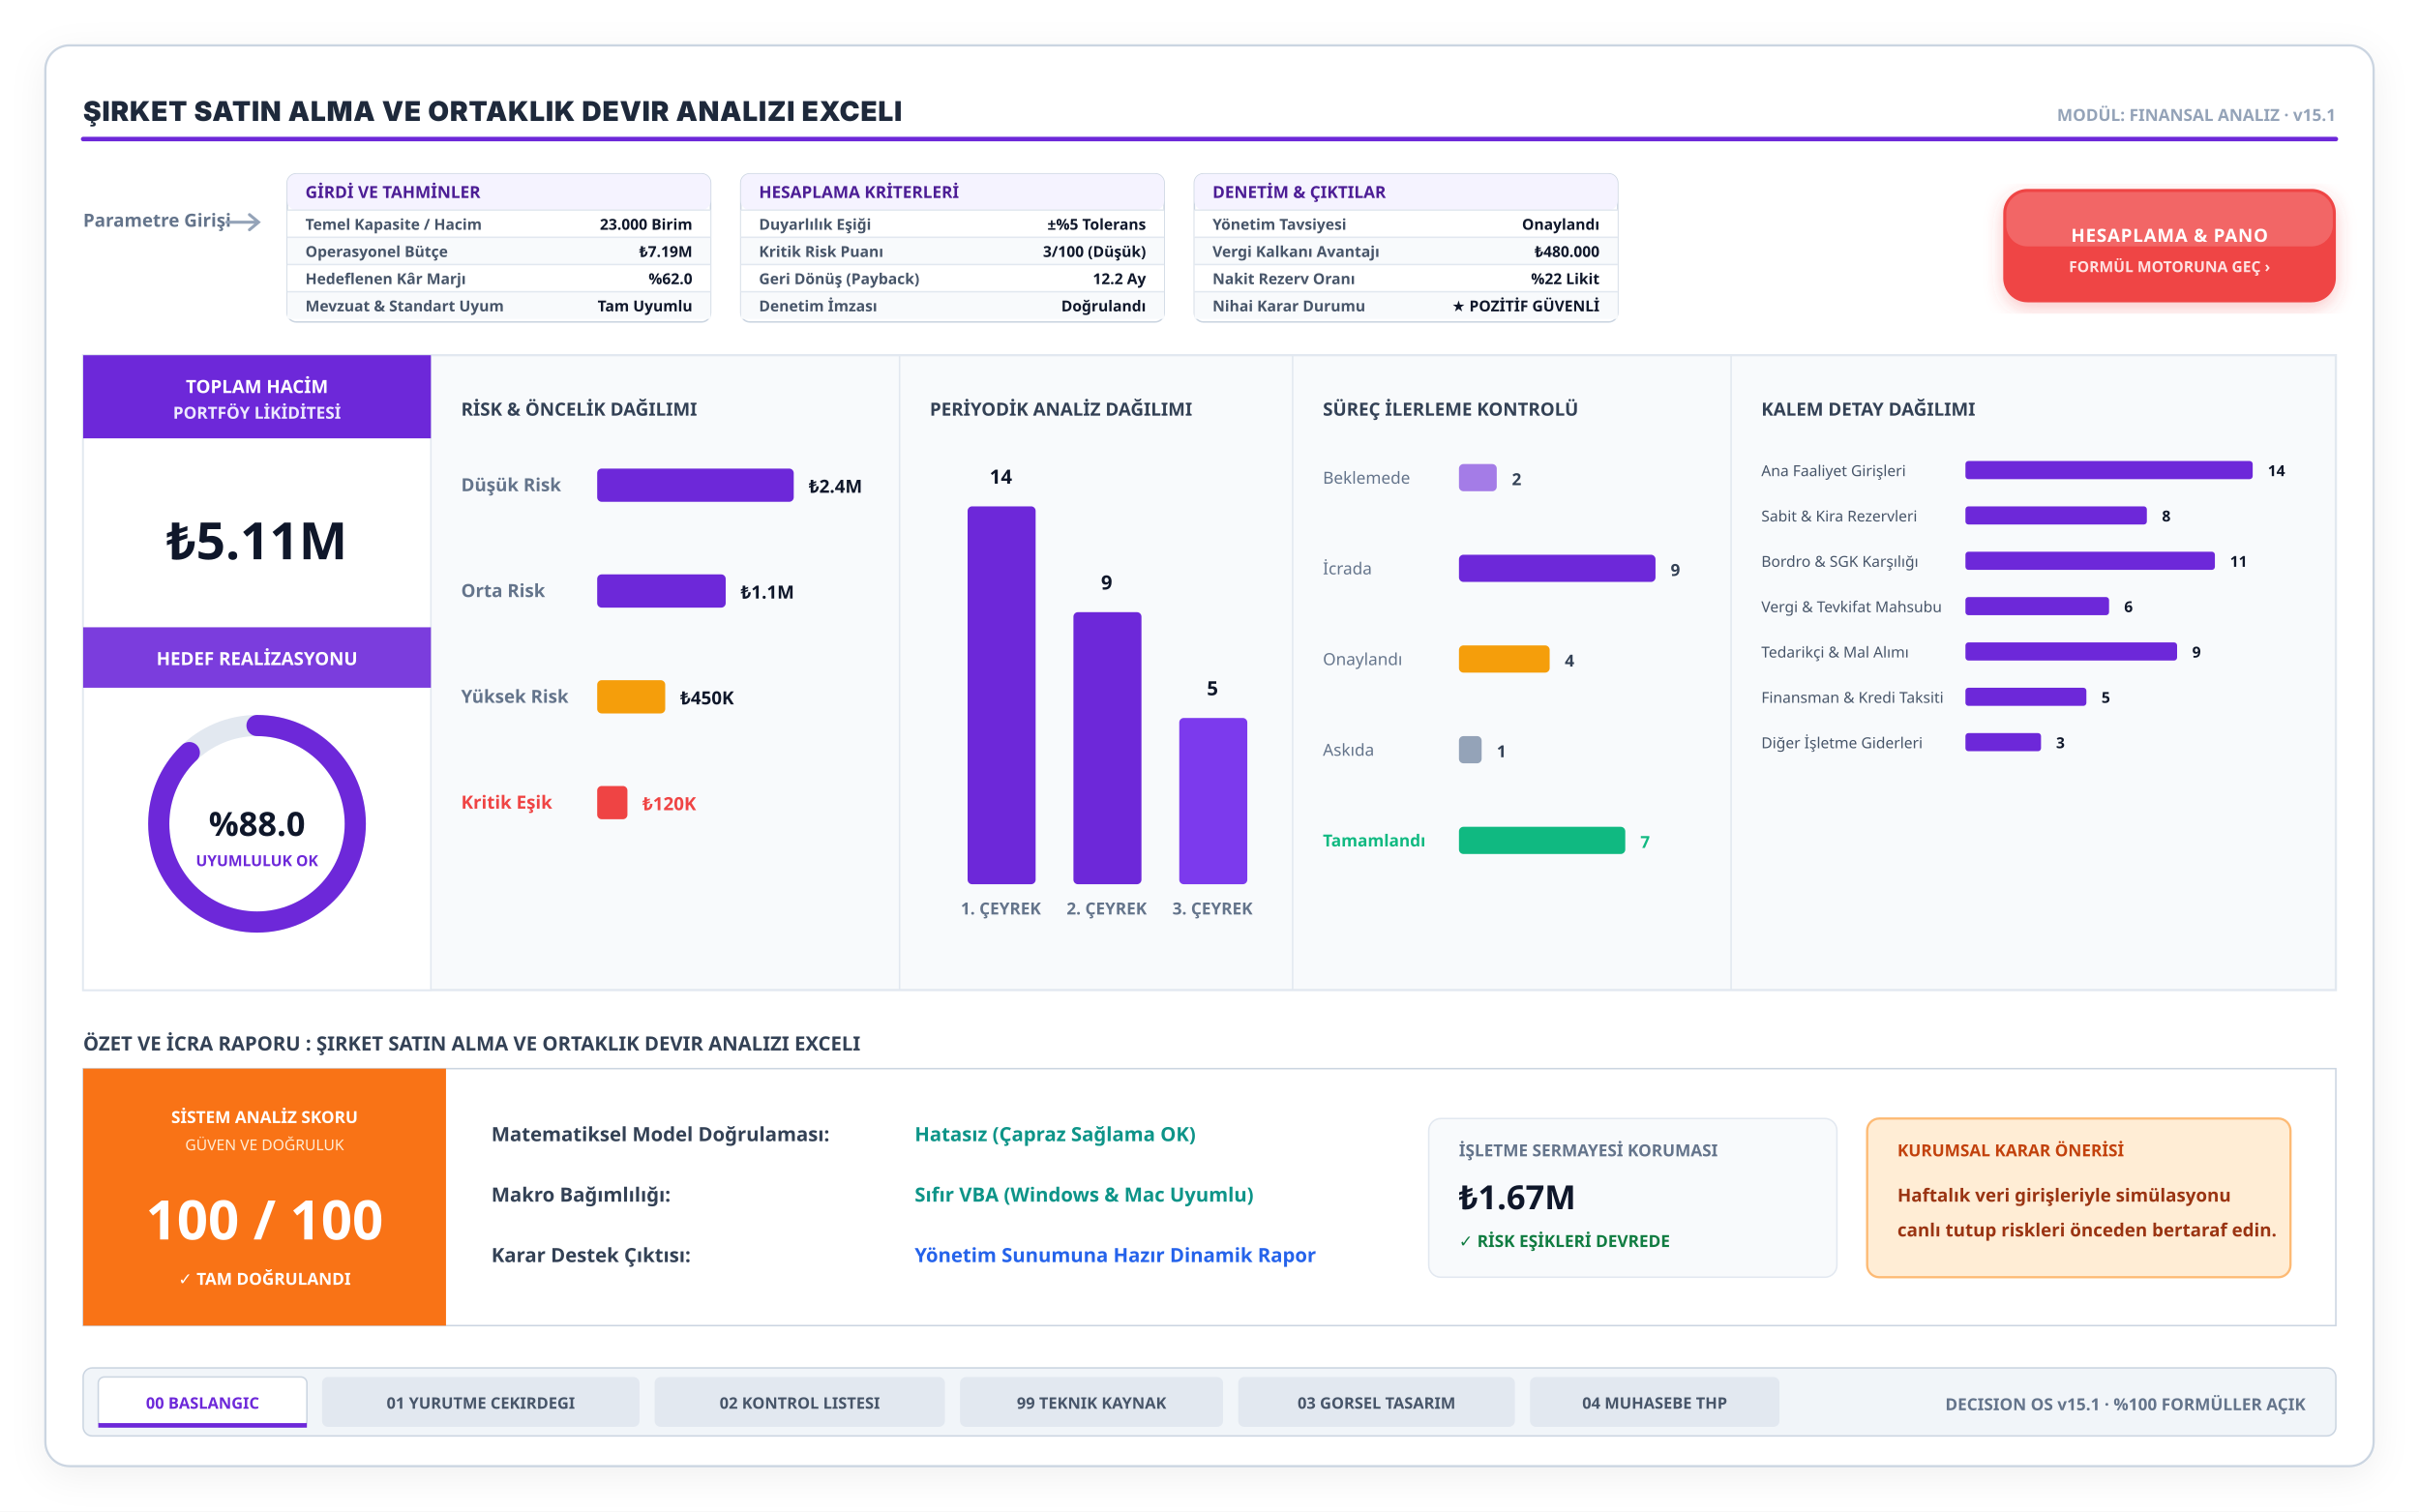
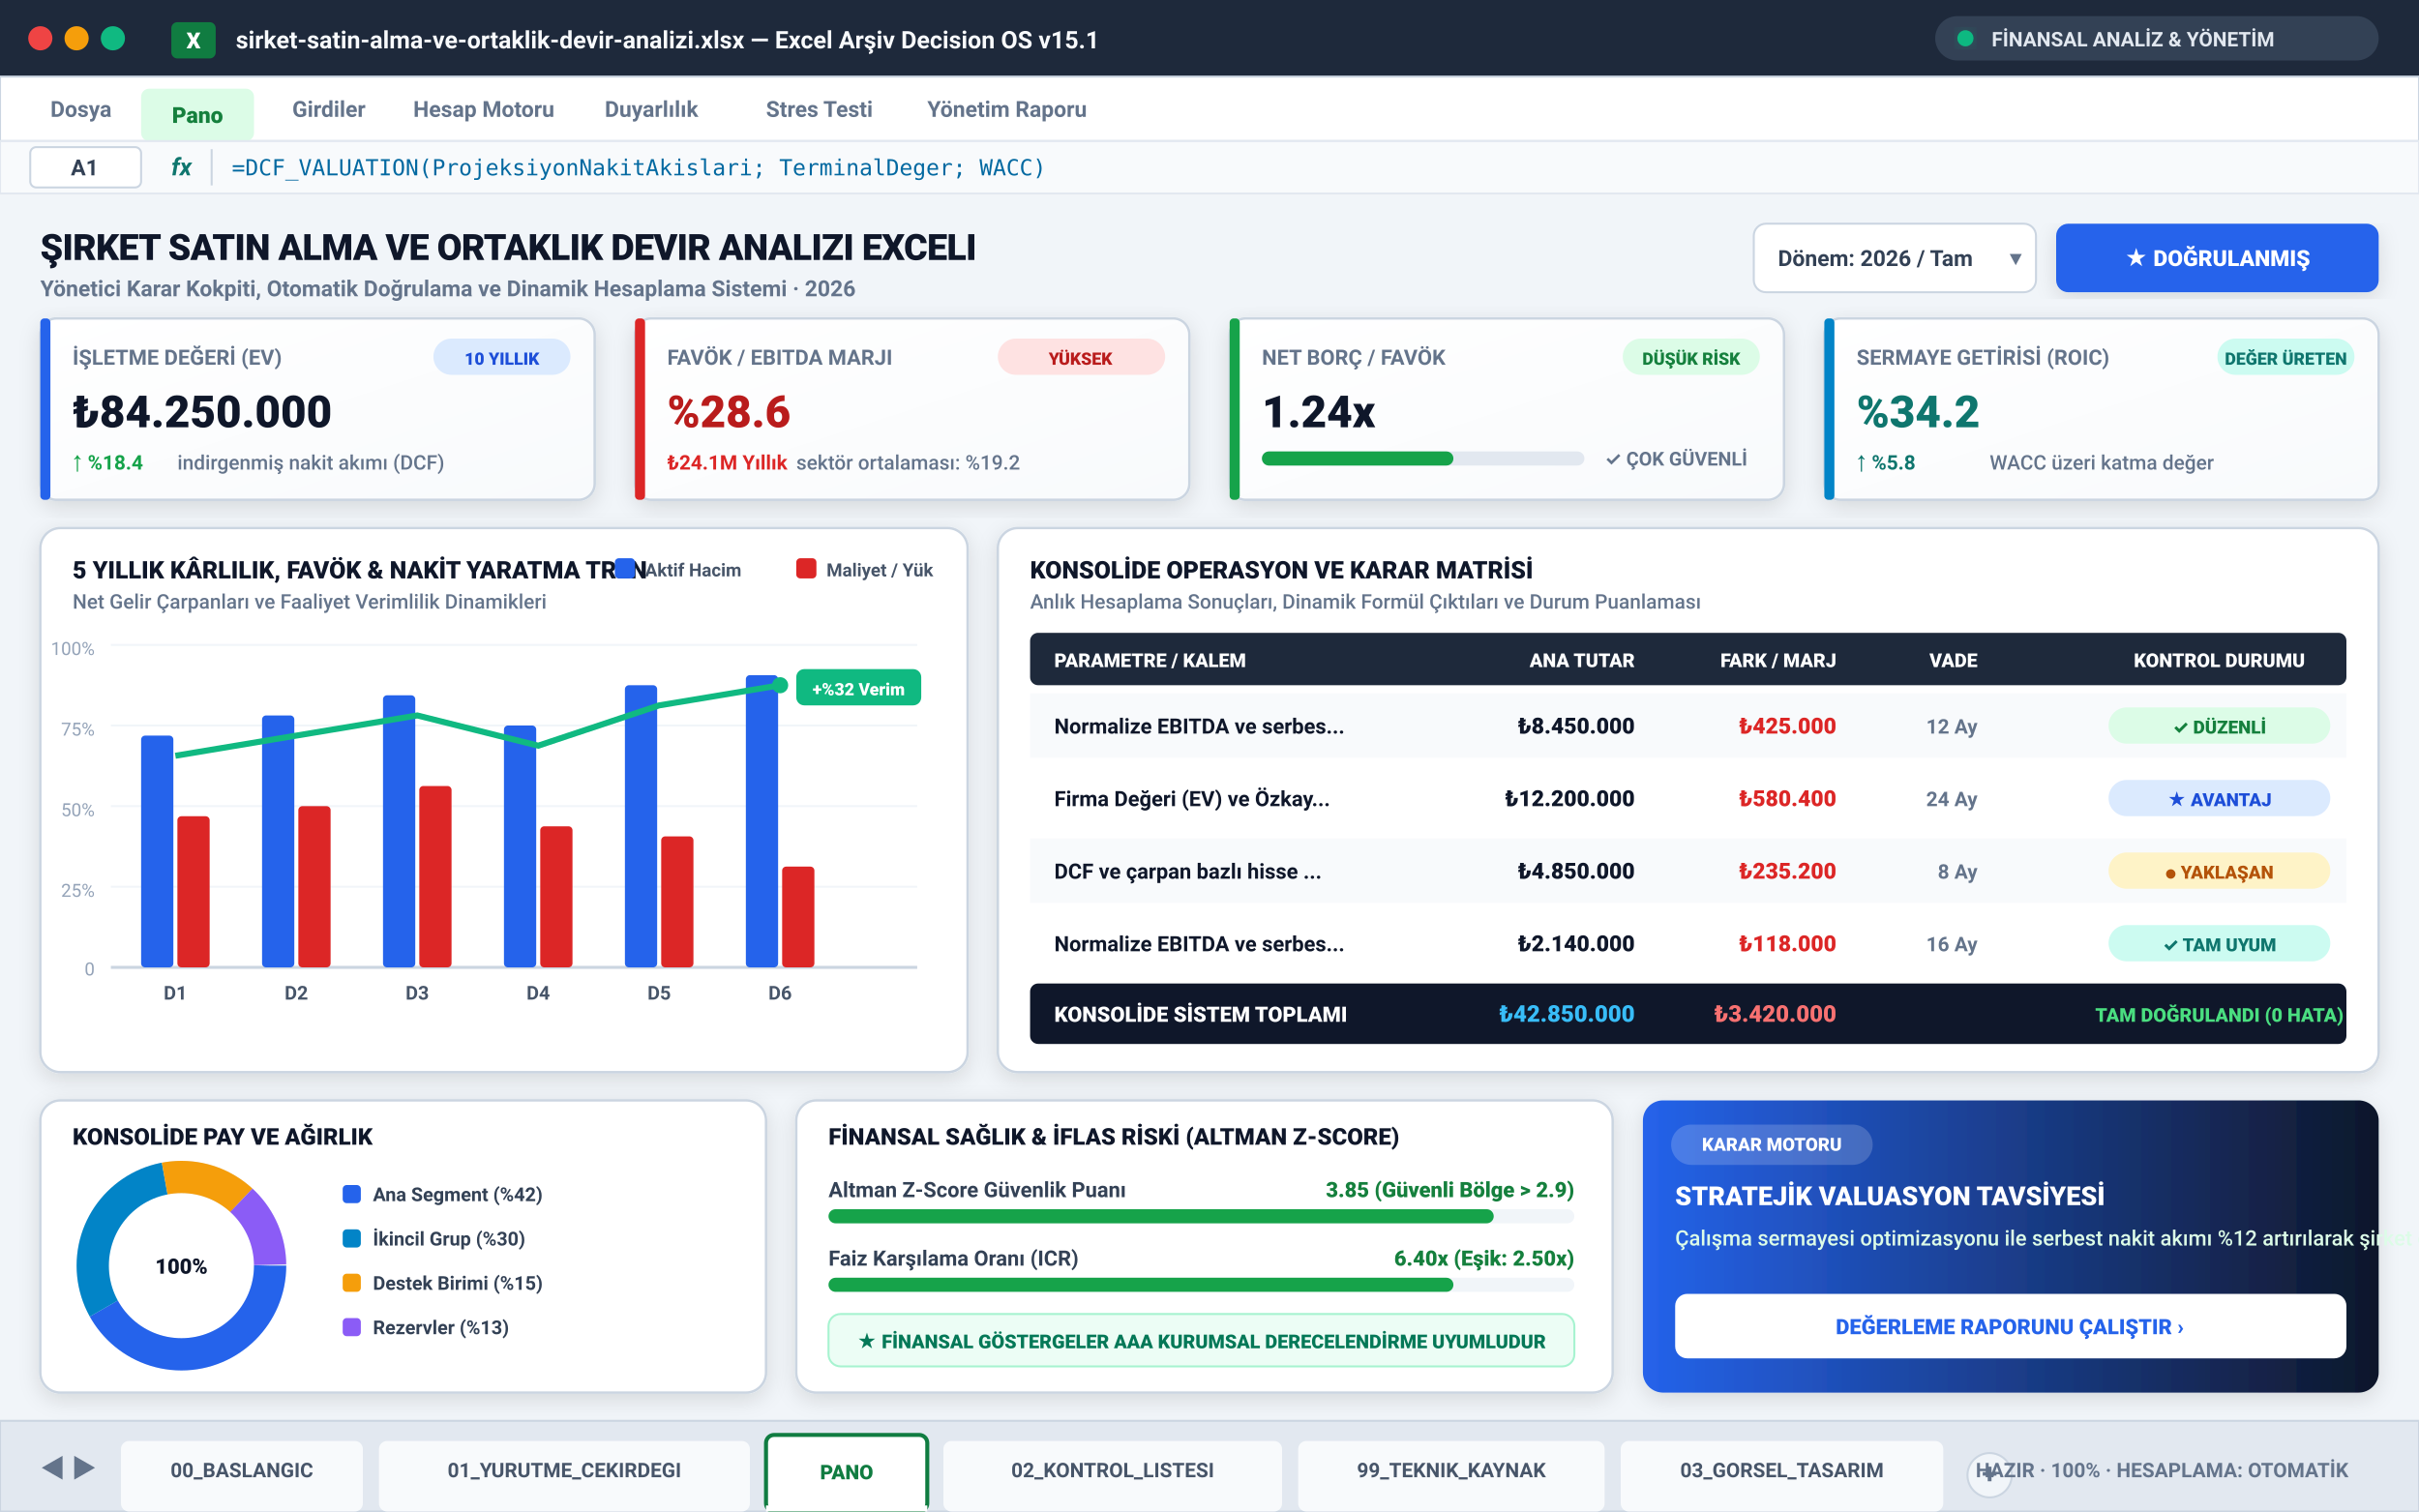
- <svg xmlns="http://www.w3.org/2000/svg" viewBox="0 0 1600 1000" width="100%" height="100%">
+ <svg xmlns="http://www.w3.org/2000/svg" viewBox="0 0 1200 750" width="1200" height="750" style="background:#0f172a; font-family:-apple-system,BlinkMacSystemFont,'Segoe UI',Roboto,Helvetica,Arial,sans-serif;">
  <defs>
-     <filter id="cardShadow" x="-5%" y="-5%" width="110%" height="110%">
-       <feDropShadow dx="0" dy="6" stdDeviation="12" flood-color="#0f172a" flood-opacity="0.06" />
+     <filter id="dropShadow" x="-10%" y="-10%" width="120%" height="120%">
+       <feDropShadow dx="0" dy="3" stdDeviation="5" flood-color="#000000" flood-opacity="0.12" />
    </filter>
-     <filter id="btnShadow" x="-10%" y="-10%" width="120%" height="120%">
-       <feDropShadow dx="0" dy="4" stdDeviation="6" flood-color="#ef4444" flood-opacity="0.3" />
+     <filter id="glowGreen" x="-20%" y="-20%" width="140%" height="140%">
+       <feDropShadow dx="0" dy="0" stdDeviation="4" flood-color="#10b981" flood-opacity="0.4" />
    </filter>
+     <linearGradient id="cardGrad1" x1="0" y1="0" x2="1" y2="1">
+       <stop offset="0%" stop-color="#ffffff" />
+       <stop offset="100%" stop-color="#f8fafc" />
+     </linearGradient>
+     <linearGradient id="heroRibbon" x1="0" y1="0" x2="1" y2="0">
+       <stop offset="0%" stop-color="#2563eb" />
+       <stop offset="100%" stop-color="#0f172a" />
+     </linearGradient>
  </defs>
-   <rect width="1600" height="1000" fill="#ffffff" />
-   <rect x="30" y="30" width="1540" height="940" rx="16" fill="#ffffff" stroke="#cbd5e1" stroke-width="1.5" filter="url(#cardShadow)" />
-   <g transform="translate(55, 60)">
-     <text x="0" y="20" font-family="system-ui, -apple-system, sans-serif" font-size="18" font-weight="900" fill="#1e293b" letter-spacing="0.5">ŞIRKET SATIN ALMA VE ORTAKLIK DEVIR ANALIZI EXCELI</text>
-     <text x="1490" y="20" font-family="system-ui" font-size="11" font-weight="700" fill="#94a3b8" text-anchor="end">MODÜL: FINANSAL ANALIZ · v15.1</text>
-     <line x1="0" y1="32" x2="1490" y2="32" stroke="#6d28d9" stroke-width="3" stroke-linecap="round" />
-   </g>
-   <g transform="translate(55, 115)">
-     <text x="0" y="35" font-family="system-ui, sans-serif" font-size="12" font-weight="700" fill="#64748b">Parametre Girişi</text>
-     <path d="M 95 32 L 115 32 M 110 27 L 116 32 L 110 37" stroke="#94a3b8" stroke-width="2" fill="none" stroke-linecap="round" />
-     <g transform="translate(135, 0)">
-       <rect width="280" height="98" rx="6" fill="#ffffff" stroke="#cbd5e1" stroke-width="1" />
-       <rect width="280" height="24" rx="6" fill="#f5f3ff" />
-       <text x="12" y="16" font-family="system-ui" font-size="11" font-weight="800" fill="#4c1d95">GİRDİ VE TAHMİNLER</text>
-       <rect x="0" y="24" width="280" height="18" fill="#ffffff" />
-       <line x1="0" y1="24" x2="280" y2="24" stroke="#e2e8f0" stroke-width="1" />
-       <text x="12" y="37" font-family="system-ui" font-size="10" font-weight="600" fill="#475569">Temel Kapasite / Hacim</text>
-       <text x="268" y="37" font-family="system-ui" font-size="10" font-weight="700" fill="#0f172a" text-anchor="end">23.000 Birim</text>
-       <rect x="0" y="42" width="280" height="18" fill="#f8fafc" />
-       <line x1="0" y1="42" x2="280" y2="42" stroke="#e2e8f0" stroke-width="1" />
-       <text x="12" y="55" font-family="system-ui" font-size="10" font-weight="600" fill="#475569">Operasyonel Bütçe</text>
-       <text x="268" y="55" font-family="system-ui" font-size="10" font-weight="700" fill="#0f172a" text-anchor="end">₺7.19M</text>
-       <rect x="0" y="60" width="280" height="18" fill="#ffffff" />
-       <line x1="0" y1="60" x2="280" y2="60" stroke="#e2e8f0" stroke-width="1" />
-       <text x="12" y="73" font-family="system-ui" font-size="10" font-weight="600" fill="#475569">Hedeflenen Kâr Marjı</text>
-       <text x="268" y="73" font-family="system-ui" font-size="10" font-weight="700" fill="#0f172a" text-anchor="end">%62.0</text>
-       <rect x="0" y="78" width="280" height="18" fill="#f8fafc" />
-       <line x1="0" y1="78" x2="280" y2="78" stroke="#e2e8f0" stroke-width="1" />
-       <text x="12" y="91" font-family="system-ui" font-size="10" font-weight="600" fill="#475569">Mevzuat &amp; Standart Uyum</text>
-       <text x="268" y="91" font-family="system-ui" font-size="10" font-weight="700" fill="#0f172a" text-anchor="end">Tam Uyumlu</text>
-     </g>
-     <g transform="translate(435, 0)">
-       <rect width="280" height="98" rx="6" fill="#ffffff" stroke="#cbd5e1" stroke-width="1" />
-       <rect width="280" height="24" rx="6" fill="#f5f3ff" />
-       <text x="12" y="16" font-family="system-ui" font-size="11" font-weight="800" fill="#4c1d95">HESAPLAMA KRİTERLERİ</text>
-       <rect x="0" y="24" width="280" height="18" fill="#ffffff" />
-       <line x1="0" y1="24" x2="280" y2="24" stroke="#e2e8f0" stroke-width="1" />
-       <text x="12" y="37" font-family="system-ui" font-size="10" font-weight="600" fill="#475569">Duyarlılık Eşiği</text>
-       <text x="268" y="37" font-family="system-ui" font-size="10" font-weight="700" fill="#0f172a" text-anchor="end">±%5 Tolerans</text>
-       <rect x="0" y="42" width="280" height="18" fill="#f8fafc" />
-       <line x1="0" y1="42" x2="280" y2="42" stroke="#e2e8f0" stroke-width="1" />
-       <text x="12" y="55" font-family="system-ui" font-size="10" font-weight="600" fill="#475569">Kritik Risk Puanı</text>
-       <text x="268" y="55" font-family="system-ui" font-size="10" font-weight="700" fill="#0f172a" text-anchor="end">3/100 (Düşük)</text>
-       <rect x="0" y="60" width="280" height="18" fill="#ffffff" />
-       <line x1="0" y1="60" x2="280" y2="60" stroke="#e2e8f0" stroke-width="1" />
-       <text x="12" y="73" font-family="system-ui" font-size="10" font-weight="600" fill="#475569">Geri Dönüş (Payback)</text>
-       <text x="268" y="73" font-family="system-ui" font-size="10" font-weight="700" fill="#0f172a" text-anchor="end">12.2 Ay</text>
-       <rect x="0" y="78" width="280" height="18" fill="#f8fafc" />
-       <line x1="0" y1="78" x2="280" y2="78" stroke="#e2e8f0" stroke-width="1" />
-       <text x="12" y="91" font-family="system-ui" font-size="10" font-weight="600" fill="#475569">Denetim İmzası</text>
-       <text x="268" y="91" font-family="system-ui" font-size="10" font-weight="700" fill="#0f172a" text-anchor="end">Doğrulandı</text>
-     </g>
-     <g transform="translate(735, 0)">
-       <rect width="280" height="98" rx="6" fill="#ffffff" stroke="#cbd5e1" stroke-width="1" />
-       <rect width="280" height="24" rx="6" fill="#f5f3ff" />
-       <text x="12" y="16" font-family="system-ui" font-size="11" font-weight="800" fill="#4c1d95">DENETİM &amp; ÇIKTILAR</text>
-       <rect x="0" y="24" width="280" height="18" fill="#ffffff" />
-       <line x1="0" y1="24" x2="280" y2="24" stroke="#e2e8f0" stroke-width="1" />
-       <text x="12" y="37" font-family="system-ui" font-size="10" font-weight="600" fill="#475569">Yönetim Tavsiyesi</text>
-       <text x="268" y="37" font-family="system-ui" font-size="10" font-weight="700" fill="#0f172a" text-anchor="end">Onaylandı</text>
-       <rect x="0" y="42" width="280" height="18" fill="#f8fafc" />
-       <line x1="0" y1="42" x2="280" y2="42" stroke="#e2e8f0" stroke-width="1" />
-       <text x="12" y="55" font-family="system-ui" font-size="10" font-weight="600" fill="#475569">Vergi Kalkanı Avantajı</text>
-       <text x="268" y="55" font-family="system-ui" font-size="10" font-weight="700" fill="#0f172a" text-anchor="end">₺480.000</text>
-       <rect x="0" y="60" width="280" height="18" fill="#ffffff" />
-       <line x1="0" y1="60" x2="280" y2="60" stroke="#e2e8f0" stroke-width="1" />
-       <text x="12" y="73" font-family="system-ui" font-size="10" font-weight="600" fill="#475569">Nakit Rezerv Oranı</text>
-       <text x="268" y="73" font-family="system-ui" font-size="10" font-weight="700" fill="#0f172a" text-anchor="end">%22 Likit</text>
-       <rect x="0" y="78" width="280" height="18" fill="#f8fafc" />
-       <line x1="0" y1="78" x2="280" y2="78" stroke="#e2e8f0" stroke-width="1" />
-       <text x="12" y="91" font-family="system-ui" font-size="10" font-weight="600" fill="#475569">Nihai Karar Durumu</text>
-       <text x="268" y="91" font-family="system-ui" font-size="10" font-weight="700" fill="#0f172a" text-anchor="end">★ POZİTİF GÜVENLİ</text>
-     </g>
-     <g transform="translate(1270, 10)" filter="url(#btnShadow)">
-       <rect width="220" height="75" rx="16" fill="#ef4444" />
-       <rect x="2" y="2" width="216" height="36" rx="14" fill="#ffffff" fill-opacity="0.18" />
-       <text x="110" y="35" font-family="system-ui, sans-serif" font-size="12" font-weight="900" fill="#ffffff" text-anchor="middle" letter-spacing="0.5">HESAPLAMA &amp; PANO</text>
-       <text x="110" y="55" font-family="system-ui, sans-serif" font-size="10" font-weight="700" fill="#fee2e2" text-anchor="middle">FORMÜL MOTORUNA GEÇ ›</text>
-     </g>
-   </g>
-   <g transform="translate(55, 235)">
-     <rect width="1490" height="420" fill="#f8fafc" stroke="#e2e8f0" stroke-width="1.5" />
+   <rect width="1200" height="750" fill="#f1f5f9" />
+   <rect width="1200" height="38" fill="#1e293b" />
+   <circle cx="20" cy="19" r="6" fill="#ef4444" />
+   <circle cx="38" cy="19" r="6" fill="#f59e0b" />
+   <circle cx="56" cy="19" r="6" fill="#10b981" />
+   <g transform="translate(85, 11)">
+     <rect width="22" height="18" rx="3" fill="#107c41" />
+     <text x="11" y="13" font-size="11" font-weight="900" fill="#ffffff" text-anchor="middle">X</text>
+     <text x="32" y="13" font-size="12" font-weight="600" fill="#f8fafc">sirket-satin-alma-ve-ortaklik-devir-analizi.xlsx — Excel Arşiv Decision OS v15.1</text>
+   </g>
+   <rect x="960" y="8" width="220" height="22" rx="11" fill="#334155" />
+   <circle cx="975" cy="19" r="4" fill="#10b981" filter="url(#glowGreen)" />
+   <text x="988" y="23" font-size="10" font-weight="700" fill="#e2e8f0">FİNANSAL ANALİZ &amp; YÖNETİM</text>
+   <rect y="38" width="1200" height="32" fill="#ffffff" stroke="#cbd5e1" stroke-width="1" />
+   <text x="25" y="58" font-size="11" font-weight="600" fill="#64748b">Dosya</text>
+   <rect x="70" y="44" width="56" height="26" rx="4" fill="#dcfce7" />
+   <text x="98" y="61" font-size="11" font-weight="800" fill="#15803d" text-anchor="middle">Pano</text>
+   <text x="145" y="58" font-size="11" font-weight="600" fill="#64748b">Girdiler</text>
+   <text x="205" y="58" font-size="11" font-weight="600" fill="#64748b">Hesap Motoru</text>
+   <text x="300" y="58" font-size="11" font-weight="600" fill="#64748b">Duyarlılık</text>
+   <text x="380" y="58" font-size="11" font-weight="600" fill="#64748b">Stres Testi</text>
+   <text x="460" y="58" font-size="11" font-weight="600" fill="#64748b">Yönetim Raporu</text>
+   <rect y="70" width="1200" height="26" fill="#f8fafc" stroke="#e2e8f0" stroke-width="1" />
+   <rect x="15" y="73" width="55" height="20" rx="3" fill="#ffffff" stroke="#cbd5e1" stroke-width="1" />
+   <text x="42" y="87" font-size="11" font-weight="700" fill="#334155" text-anchor="middle">A1</text>
+   <text x="85" y="87" font-size="12" font-style="italic" font-weight="700" fill="#0f766e">fx</text>
+   <line x1="105" y1="74" x2="105" y2="92" stroke="#cbd5e1" stroke-width="1" />
+   <text x="115" y="87" font-size="11" font-family="'JetBrains Mono',monospace" fill="#0369a1">=DCF_VALUATION(ProjeksiyonNakitAkislari; TerminalDeger; WACC)</text>
+   <g transform="translate(20, 105)">
+     <text x="0" y="24" font-size="18" font-weight="900" fill="#0f172a" letter-spacing="-0.3">ŞIRKET SATIN ALMA VE ORTAKLIK DEVIR ANALIZI EXCELI</text>
+     <text x="0" y="42" font-size="11" font-weight="600" fill="#64748b">Yönetici Karar Kokpiti, Otomatik Doğrulama ve Dinamik Hesaplama Sistemi · 2026</text>
+     <rect x="850" y="6" width="140" height="34" rx="6" fill="#ffffff" stroke="#cbd5e1" stroke-width="1" />
+     <text x="862" y="27" font-size="11" font-weight="700" fill="#334155">Dönem: 2026 / Tam</text>
+     <text x="975" y="27" font-size="10" fill="#64748b">▼</text>
+     <rect x="1000" y="6" width="160" height="34" rx="6" fill="#2563eb" filter="url(#dropShadow)" />
+     <text x="1080" y="27" font-size="11" font-weight="800" fill="#ffffff" text-anchor="middle">★ DOĞRULANMIŞ</text>
+   </g>
+   <g transform="translate(20, 158)">
    <g transform="translate(0, 0)">
-       <rect width="230" height="420" fill="#ffffff" stroke="#e2e8f0" stroke-width="1" />
-       <rect width="230" height="55" fill="#6d28d9" />
-       <text x="115" y="25" font-family="system-ui" font-size="12" font-weight="800" fill="#ffffff" text-anchor="middle">TOPLAM HACİM</text>
-       <text x="115" y="42" font-family="system-ui" font-size="11" font-weight="600" fill="#ede9fe" text-anchor="middle">PORTFÖY LİKİDİTESİ</text>
-       <text x="115" y="135" font-family="system-ui" font-size="34" font-weight="900" fill="#0f172a" text-anchor="middle">₺5.11M</text>
-       <rect y="180" width="230" height="40" fill="#6d28d9" fill-opacity="0.9" />
-       <text x="115" y="205" font-family="system-ui" font-size="12" font-weight="800" fill="#ffffff" text-anchor="middle">HEDEF REALİZASYONU</text>
-       <g transform="translate(115, 310)">
-         <circle cx="0" cy="0" r="65" fill="none" stroke="#e2e8f0" stroke-width="14" />
-         <circle cx="0" cy="0" r="65" fill="none" stroke="#6d28d9" stroke-width="14" stroke-dasharray="408" stroke-dashoffset="49" stroke-linecap="round" transform="rotate(-90)" />
-         <text x="0" y="8" font-family="system-ui" font-size="22" font-weight="900" fill="#0f172a" text-anchor="middle">%88.0</text>
-         <text x="0" y="28" font-family="system-ui" font-size="10" font-weight="700" fill="#6d28d9" text-anchor="middle">UYUMLULUK OK</text>
-       </g>
-     </g>
-     <g transform="translate(250, 20)">
-       <text x="0" y="20" font-family="system-ui" font-size="12" font-weight="800" fill="#334155">RİSK &amp; ÖNCELİK DAĞILIMI</text>
-       <text x="0" y="70" font-family="system-ui" font-size="12" font-weight="600" fill="#64748b">Düşük Risk</text>
-       <rect x="90" y="55" width="130" height="22" rx="3" fill="#6d28d9" />
-       <text x="230" y="71" font-family="system-ui" font-size="12" font-weight="800" fill="#0f172a">₺2.4M</text>
-       <text x="0" y="140" font-family="system-ui" font-size="12" font-weight="600" fill="#64748b">Orta Risk</text>
-       <rect x="90" y="125" width="85" height="22" rx="3" fill="#6d28d9" />
-       <text x="185" y="141" font-family="system-ui" font-size="12" font-weight="800" fill="#0f172a">₺1.1M</text>
-       <text x="0" y="210" font-family="system-ui" font-size="12" font-weight="600" fill="#64748b">Yüksek Risk</text>
-       <rect x="90" y="195" width="45" height="22" rx="3" fill="#f59e0b" />
-       <text x="145" y="211" font-family="system-ui" font-size="12" font-weight="800" fill="#0f172a">₺450K</text>
-       <text x="0" y="280" font-family="system-ui" font-size="12" font-weight="700" fill="#ef4444">Kritik Eşik</text>
-       <rect x="90" y="265" width="20" height="22" rx="3" fill="#ef4444" />
-       <text x="120" y="281" font-family="system-ui" font-size="12" font-weight="800" fill="#ef4444">₺120K</text>
-     </g>
-     <g transform="translate(560, 20)">
-       <line x1="-20" y1="-20" x2="-20" y2="400" stroke="#e2e8f0" stroke-width="1" />
-       <text x="0" y="20" font-family="system-ui" font-size="12" font-weight="800" fill="#334155">PERİYODİK ANALİZ DAĞILIMI</text>
-       <rect x="25" y="80" width="45" height="250" rx="3" fill="#6d28d9" />
-       <text x="47" y="65" font-family="system-ui" font-size="13" font-weight="900" fill="#0f172a" text-anchor="middle">14</text>
-       <text x="47" y="350" font-family="system-ui" font-size="11" font-weight="700" fill="#64748b" text-anchor="middle">1. ÇEYREK</text>
-       <rect x="95" y="150" width="45" height="180" rx="3" fill="#6d28d9" />
-       <text x="117" y="135" font-family="system-ui" font-size="13" font-weight="900" fill="#0f172a" text-anchor="middle">9</text>
-       <text x="117" y="350" font-family="system-ui" font-size="11" font-weight="700" fill="#64748b" text-anchor="middle">2. ÇEYREK</text>
-       <rect x="165" y="220" width="45" height="110" rx="3" fill="#7c3aed" />
-       <text x="187" y="205" font-family="system-ui" font-size="13" font-weight="900" fill="#0f172a" text-anchor="middle">5</text>
-       <text x="187" y="350" font-family="system-ui" font-size="11" font-weight="700" fill="#64748b" text-anchor="middle">3. ÇEYREK</text>
-     </g>
-     <g transform="translate(820, 20)">
-       <line x1="-20" y1="-20" x2="-20" y2="400" stroke="#e2e8f0" stroke-width="1" />
-       <text x="0" y="20" font-family="system-ui" font-size="12" font-weight="800" fill="#334155">SÜREÇ İLERLEME KONTROLÜ</text>
-       <text x="0" y="65" font-family="system-ui" font-size="11" fill="#64748b">Beklemede</text>
-       <rect x="90" y="52" width="25" height="18" rx="3" fill="#6d28d9" fill-opacity="0.6" />
-       <text x="125" y="66" font-family="system-ui" font-size="11" font-weight="800" fill="#334155">2</text>
-       <text x="0" y="125" font-family="system-ui" font-size="11" fill="#64748b">İcrada</text>
-       <rect x="90" y="112" width="130" height="18" rx="3" fill="#6d28d9" />
-       <text x="230" y="126" font-family="system-ui" font-size="11" font-weight="800" fill="#334155">9</text>
-       <text x="0" y="185" font-family="system-ui" font-size="11" fill="#64748b">Onaylandı</text>
-       <rect x="90" y="172" width="60" height="18" rx="3" fill="#f59e0b" />
-       <text x="160" y="186" font-family="system-ui" font-size="11" font-weight="800" fill="#334155">4</text>
-       <text x="0" y="245" font-family="system-ui" font-size="11" fill="#64748b">Askıda</text>
-       <rect x="90" y="232" width="15" height="18" rx="3" fill="#94a3b8" />
-       <text x="115" y="246" font-family="system-ui" font-size="11" font-weight="800" fill="#334155">1</text>
-       <text x="0" y="305" font-family="system-ui" font-size="11" font-weight="700" fill="#10b981">Tamamlandı</text>
-       <rect x="90" y="292" width="110" height="18" rx="3" fill="#10b981" />
-       <text x="210" y="306" font-family="system-ui" font-size="11" font-weight="800" fill="#10b981">7</text>
-     </g>
-     <g transform="translate(1110, 20)">
-       <line x1="-20" y1="-20" x2="-20" y2="400" stroke="#e2e8f0" stroke-width="1" />
-       <text x="0" y="20" font-family="system-ui" font-size="12" font-weight="800" fill="#334155">KALEM DETAY DAĞILIMI</text>
-       <g transform="translate(0, 45)">
-         <text x="0" y="15" font-family="system-ui" font-size="10" fill="#475569">Ana Faaliyet Girişleri</text>
-         <rect x="135" y="5" width="190" height="12" rx="2" fill="#6d28d9" />
-         <text x="335" y="15" font-family="system-ui" font-size="10" font-weight="800" fill="#0f172a">14</text>
-         <text x="0" y="45" font-family="system-ui" font-size="10" fill="#475569">Sabit &amp; Kira Rezervleri</text>
-         <rect x="135" y="35" width="120" height="12" rx="2" fill="#6d28d9" />
-         <text x="265" y="45" font-family="system-ui" font-size="10" font-weight="800" fill="#0f172a">8</text>
-         <text x="0" y="75" font-family="system-ui" font-size="10" fill="#475569">Bordro &amp; SGK Karşılığı</text>
-         <rect x="135" y="65" width="165" height="12" rx="2" fill="#6d28d9" />
-         <text x="310" y="75" font-family="system-ui" font-size="10" font-weight="800" fill="#0f172a">11</text>
-         <text x="0" y="105" font-family="system-ui" font-size="10" fill="#475569">Vergi &amp; Tevkifat Mahsubu</text>
-         <rect x="135" y="95" width="95" height="12" rx="2" fill="#6d28d9" />
-         <text x="240" y="105" font-family="system-ui" font-size="10" font-weight="800" fill="#0f172a">6</text>
-         <text x="0" y="135" font-family="system-ui" font-size="10" fill="#475569">Tedarikçi &amp; Mal Alımı</text>
-         <rect x="135" y="125" width="140" height="12" rx="2" fill="#6d28d9" />
-         <text x="285" y="135" font-family="system-ui" font-size="10" font-weight="800" fill="#0f172a">9</text>
-         <text x="0" y="165" font-family="system-ui" font-size="10" fill="#475569">Finansman &amp; Kredi Taksiti</text>
-         <rect x="135" y="155" width="80" height="12" rx="2" fill="#6d28d9" />
-         <text x="225" y="165" font-family="system-ui" font-size="10" font-weight="800" fill="#0f172a">5</text>
-         <text x="0" y="195" font-family="system-ui" font-size="10" fill="#475569">Diğer İşletme Giderleri</text>
-         <rect x="135" y="185" width="50" height="12" rx="2" fill="#6d28d9" />
-         <text x="195" y="195" font-family="system-ui" font-size="10" font-weight="800" fill="#0f172a">3</text>
-       </g>
-     </g>
-   </g>
-   <g transform="translate(55, 675)">
-     <text x="0" y="20" font-family="system-ui" font-size="13" font-weight="800" fill="#334155">ÖZET VE İCRA RAPORU : ŞIRKET SATIN ALMA VE ORTAKLIK DEVIR ANALIZI EXCELI</text>
-     <rect x="0" y="32" width="1490" height="170" fill="#ffffff" stroke="#cbd5e1" stroke-width="1" />
-     <rect x="0" y="32" width="240" height="170" fill="#f97316" />
-     <text x="120" y="68" font-family="system-ui" font-size="11" font-weight="800" fill="#ffffff" text-anchor="middle">SİSTEM ANALİZ SKORU</text>
-     <text x="120" y="86" font-family="system-ui" font-size="10" fill="#ffedd5" text-anchor="middle">GÜVEN VE DOĞRULUK</text>
-     <text x="120" y="145" font-family="system-ui" font-size="36" font-weight="900" fill="#ffffff" text-anchor="middle">100 / 100</text>
-     <text x="120" y="175" font-family="system-ui" font-size="11" font-weight="700" fill="#ffffff" text-anchor="middle">✓ TAM DOĞRULANDI</text>
-     <g transform="translate(270, 55)">
-       <text x="0" y="25" font-family="system-ui" font-size="13" font-weight="700" fill="#334155">Matematiksel Model Doğrulaması:</text>
-       <text x="280" y="25" font-family="system-ui" font-size="13" font-weight="800" fill="#0d9488">Hatasız (Çapraz Sağlama OK)</text>
-       <text x="0" y="65" font-family="system-ui" font-size="13" font-weight="700" fill="#334155">Makro Bağımlılığı:</text>
-       <text x="280" y="65" font-family="system-ui" font-size="13" font-weight="800" fill="#0d9488">Sıfır VBA (Windows &amp; Mac Uyumlu)</text>
-       <text x="0" y="105" font-family="system-ui" font-size="13" font-weight="700" fill="#334155">Karar Destek Çıktısı:</text>
-       <text x="280" y="105" font-family="system-ui" font-size="13" font-weight="800" fill="#2563eb">Yönetim Sunumuna Hazır Dinamik Rapor</text>
-       <rect x="620" y="10" width="270" height="105" rx="8" fill="#f8fafc" stroke="#e2e8f0" stroke-width="1" />
-       <text x="640" y="35" font-family="system-ui" font-size="11" font-weight="700" fill="#64748b">İŞLETME SERMAYESİ KORUMASI</text>
-       <text x="640" y="70" font-family="system-ui" font-size="22" font-weight="900" fill="#0f172a">₺1.67M</text>
-       <text x="640" y="95" font-family="system-ui" font-size="11" font-weight="800" fill="#107c41">✓ RİSK EŞİKLERİ DEVREDE</text>
-       <rect x="910" y="10" width="280" height="105" rx="8" fill="#ffedd5" stroke="#fdba74" stroke-width="1.5" />
-       <text x="930" y="35" font-family="system-ui" font-size="11" font-weight="800" fill="#c2410c">KURUMSAL KARAR ÖNERİSİ</text>
-       <text x="930" y="65" font-family="system-ui" font-size="12" font-weight="800" fill="#9a3412">Haftalık veri girişleriyle simülasyonu</text>
-       <text x="930" y="88" font-family="system-ui" font-size="12" font-weight="800" fill="#9a3412">canlı tutup riskleri önceden bertaraf edin.</text>
-     </g>
-   </g>
-   <g transform="translate(55, 905)">
-     <rect width="1490" height="45" rx="6" fill="#f1f5f9" stroke="#cbd5e1" stroke-width="1" />
-     <rect x="10" y="6" width="138" height="33" rx="4" fill="#ffffff" stroke="#cbd5e1" stroke-width="1" />
-     <line x1="10" y1="38" x2="148" y2="38" stroke="#6d28d9" stroke-width="3" />
-     <text x="79" y="27" font-family="system-ui" font-size="10.5" font-weight="800" fill="#6d28d9" text-anchor="middle">00 BASLANGIC</text>
-     <rect x="158" y="6" width="210" height="33" rx="4" fill="#e2e8f0" />
-     <text x="263" y="27" font-family="system-ui" font-size="10.5" font-weight="700" fill="#475569" text-anchor="middle">01 YURUTME CEKIRDEGI</text>
-     <rect x="378" y="6" width="192" height="33" rx="4" fill="#e2e8f0" />
-     <text x="474" y="27" font-family="system-ui" font-size="10.5" font-weight="700" fill="#475569" text-anchor="middle">02 KONTROL LISTESI</text>
-     <rect x="580" y="6" width="174" height="33" rx="4" fill="#e2e8f0" />
-     <text x="667" y="27" font-family="system-ui" font-size="10.5" font-weight="700" fill="#475569" text-anchor="middle">99 TEKNIK KAYNAK</text>
-     <rect x="764" y="6" width="183" height="33" rx="4" fill="#e2e8f0" />
-     <text x="855.5" y="27" font-family="system-ui" font-size="10.5" font-weight="700" fill="#475569" text-anchor="middle">03 GORSEL TASARIM</text>
-     <rect x="957" y="6" width="165" height="33" rx="4" fill="#e2e8f0" />
-     <text x="1039.5" y="27" font-family="system-ui" font-size="10.5" font-weight="700" fill="#475569" text-anchor="middle">04 MUHASEBE THP</text>
-     <text x="1470" y="28" font-family="system-ui" font-size="11" font-weight="800" fill="#64748b" text-anchor="end">DECISION OS v15.1 · %100 FORMÜLLER AÇIK</text>
+       <rect width="275" height="90" rx="8" fill="url(#cardGrad1)" stroke="#cbd5e1" stroke-width="1.2" filter="url(#dropShadow)" />
+       <rect x="0" y="0" width="5" height="90" rx="2" fill="#2563eb" />
+       <text x="16" y="23" font-size="10.5" font-weight="700" fill="#64748b">İŞLETME DEĞERİ (EV)</text>
+       <rect x="195" y="10" width="68" height="18" rx="9" fill="#dbeafe" />
+       <text x="229" y="23" font-size="8.5" font-weight="800" fill="#1d4ed8" text-anchor="middle">10 YILLIK</text>
+       <text x="16" y="54" font-size="22" font-weight="900" fill="#0f172a">₺84.250.000</text>
+       <text x="16" y="75" font-size="10" font-weight="700" fill="#16a34a">↑ %18.4</text>
+       <text x="68" y="75" font-size="10" font-weight="500" fill="#64748b">indirgenmiş nakit akımı (DCF)</text>
+     </g>
+     <g transform="translate(295, 0)">
+       <rect width="275" height="90" rx="8" fill="url(#cardGrad1)" stroke="#cbd5e1" stroke-width="1.2" filter="url(#dropShadow)" />
+       <rect x="0" y="0" width="5" height="90" rx="2" fill="#dc2626" />
+       <text x="16" y="23" font-size="10.5" font-weight="700" fill="#64748b">FAVÖK / EBITDA MARJI</text>
+       <rect x="180" y="10" width="83" height="18" rx="9" fill="#fee2e2" />
+       <text x="221" y="23" font-size="8.5" font-weight="800" fill="#b91c1c" text-anchor="middle">YÜKSEK</text>
+       <text x="16" y="54" font-size="22" font-weight="900" fill="#b91c1c">%28.6</text>
+       <text x="16" y="75" font-size="10" font-weight="700" fill="#dc2626">₺24.1M Yıllık</text>
+       <text x="80" y="75" font-size="10" font-weight="500" fill="#64748b">sektör ortalaması: %19.2</text>
+     </g>
+     <g transform="translate(590, 0)">
+       <rect width="275" height="90" rx="8" fill="url(#cardGrad1)" stroke="#cbd5e1" stroke-width="1.2" filter="url(#dropShadow)" />
+       <rect x="0" y="0" width="5" height="90" rx="2" fill="#16a34a" />
+       <text x="16" y="23" font-size="10.5" font-weight="700" fill="#64748b">NET BORÇ / FAVÖK</text>
+       <rect x="195" y="10" width="68" height="18" rx="9" fill="#dcfce7" />
+       <text x="229" y="23" font-size="8.5" font-weight="800" fill="#15803d" text-anchor="middle">DÜŞÜK RİSK</text>
+       <text x="16" y="54" font-size="22" font-weight="900" fill="#0f172a">1.24x</text>
+       <rect x="16" y="66" width="160" height="7" rx="3.5" fill="#e2e8f0" />
+       <rect x="16" y="66" width="95" height="7" rx="3.5" fill="#16a34a" />
+       <text x="186" y="73" font-size="9.5" font-weight="700" fill="#64748b">✓ ÇOK GÜVENLİ</text>
+     </g>
+     <g transform="translate(885, 0)">
+       <rect width="275" height="90" rx="8" fill="url(#cardGrad1)" stroke="#cbd5e1" stroke-width="1.2" filter="url(#dropShadow)" />
+       <rect x="0" y="0" width="5" height="90" rx="2" fill="#0284c7" />
+       <text x="16" y="23" font-size="10.5" font-weight="700" fill="#64748b">SERMAYE GETİRİSİ (ROIC)</text>
+       <rect x="195" y="10" width="68" height="18" rx="9" fill="#ccfbf1" />
+       <text x="229" y="23" font-size="8.5" font-weight="800" fill="#0f766e" text-anchor="middle">DEĞER ÜRETEN</text>
+       <text x="16" y="54" font-size="22" font-weight="900" fill="#0f766e">%34.2</text>
+       <text x="16" y="75" font-size="10" font-weight="700" fill="#0f766e">↑ %5.8</text>
+       <text x="82" y="75" font-size="10" font-weight="500" fill="#64748b">WACC üzeri katma değer</text>
+     </g>
+   </g>
+   <g transform="translate(20, 262)">
+     <g transform="translate(0, 0)">
+       <rect width="460" height="270" rx="10" fill="#ffffff" stroke="#cbd5e1" stroke-width="1.2" filter="url(#dropShadow)" />
+       <text x="16" y="25" font-size="12" font-weight="800" fill="#0f172a">5 YILLIK KÂRLILIK, FAVÖK &amp; NAKİT YARATMA TREN</text>
+       <text x="16" y="40" font-size="10" font-weight="500" fill="#64748b">Net Gelir Çarpanları ve Faaliyet Verimlilik Dinamikleri</text>
+       <rect x="285" y="15" width="10" height="10" rx="2" fill="#2563eb" />
+       <text x="300" y="24" font-size="9" font-weight="600" fill="#475569">Aktif Hacim</text>
+       <rect x="375" y="15" width="10" height="10" rx="2" fill="#dc2626" />
+       <text x="390" y="24" font-size="9" font-weight="600" fill="#475569">Maliyet / Yük</text>
+       <g transform="translate(35, 58)">
+         <line x1="0" y1="0" x2="400" y2="0" stroke="#f1f5f9" stroke-width="1" />
+         <line x1="0" y1="40" x2="400" y2="40" stroke="#f1f5f9" stroke-width="1" />
+         <line x1="0" y1="80" x2="400" y2="80" stroke="#f1f5f9" stroke-width="1" />
+         <line x1="0" y1="120" x2="400" y2="120" stroke="#f1f5f9" stroke-width="1" />
+         <line x1="0" y1="160" x2="400" y2="160" stroke="#cbd5e1" stroke-width="1.5" />
+         <text x="-8" y="5" font-size="9" fill="#94a3b8" text-anchor="end">100%</text>
+         <text x="-8" y="45" font-size="9" fill="#94a3b8" text-anchor="end">75%</text>
+         <text x="-8" y="85" font-size="9" fill="#94a3b8" text-anchor="end">50%</text>
+         <text x="-8" y="125" font-size="9" fill="#94a3b8" text-anchor="end">25%</text>
+         <text x="-8" y="164" font-size="9" fill="#94a3b8" text-anchor="end">0</text>
+         <rect x="15" y="45" width="16" height="115" rx="2" fill="#2563eb" />
+         <rect x="33" y="85" width="16" height="75" rx="2" fill="#dc2626" />
+         <text x="32" y="176" font-size="9.5" font-weight="700" fill="#475569" text-anchor="middle">D1</text>
+         <rect x="75" y="35" width="16" height="125" rx="2" fill="#2563eb" />
+         <rect x="93" y="80" width="16" height="80" rx="2" fill="#dc2626" />
+         <text x="92" y="176" font-size="9.5" font-weight="700" fill="#475569" text-anchor="middle">D2</text>
+         <rect x="135" y="25" width="16" height="135" rx="2" fill="#2563eb" />
+         <rect x="153" y="70" width="16" height="90" rx="2" fill="#dc2626" />
+         <text x="152" y="176" font-size="9.5" font-weight="700" fill="#475569" text-anchor="middle">D3</text>
+         <rect x="195" y="40" width="16" height="120" rx="2" fill="#2563eb" />
+         <rect x="213" y="90" width="16" height="70" rx="2" fill="#dc2626" />
+         <text x="212" y="176" font-size="9.5" font-weight="700" fill="#475569" text-anchor="middle">D4</text>
+         <rect x="255" y="20" width="16" height="140" rx="2" fill="#2563eb" />
+         <rect x="273" y="95" width="16" height="65" rx="2" fill="#dc2626" />
+         <text x="272" y="176" font-size="9.5" font-weight="700" fill="#475569" text-anchor="middle">D5</text>
+         <rect x="315" y="15" width="16" height="145" rx="2" fill="#2563eb" />
+         <rect x="333" y="110" width="16" height="50" rx="2" fill="#dc2626" />
+         <text x="332" y="176" font-size="9.5" font-weight="700" fill="#475569" text-anchor="middle">D6</text>
+         <path d="M 32 55 L 92 45 L 152 35 L 212 50 L 272 30 L 332 20" fill="none" stroke="#10b981" stroke-width="3" />
+         <circle cx="332" cy="20" r="4" fill="#10b981" />
+         <rect x="340" y="12" width="62" height="18" rx="4" fill="#10b981" />
+         <text x="371" y="25" font-size="8.5" font-weight="800" fill="#ffffff" text-anchor="middle">+%32 Verim</text>
+       </g>
+     </g>
+     <g transform="translate(475, 0)">
+       <rect width="685" height="270" rx="10" fill="#ffffff" stroke="#cbd5e1" stroke-width="1.2" filter="url(#dropShadow)" />
+       <text x="16" y="25" font-size="12" font-weight="800" fill="#0f172a">KONSOLİDE OPERASYON VE KARAR MATRİSİ</text>
+       <text x="16" y="40" font-size="10" font-weight="500" fill="#64748b">Anlık Hesaplama Sonuçları, Dinamik Formül Çıktıları ve Durum Puanlaması</text>
+       <g transform="translate(16, 52)">
+         <rect width="653" height="26" rx="4" fill="#1e293b" />
+         <text x="12" y="17" font-size="9.5" font-weight="800" fill="#ffffff">PARAMETRE / KALEM</text>
+         <text x="300" y="17" font-size="9.5" font-weight="800" fill="#ffffff" text-anchor="end">ANA TUTAR</text>
+         <text x="400" y="17" font-size="9.5" font-weight="800" fill="#ffffff" text-anchor="end">FARK / MARJ</text>
+         <text x="470" y="17" font-size="9.5" font-weight="800" fill="#ffffff" text-anchor="end">VADE</text>
+         <text x="590" y="17" font-size="9.5" font-weight="800" fill="#ffffff" text-anchor="middle">KONTROL DURUMU</text>
+       </g>
+       <g transform="translate(16, 82)">
+         <rect width="653" height="32" fill="#f8fafc" />
+         <text x="12" y="20" font-size="10.5" font-weight="700" fill="#0f172a">Normalize EBITDA ve serbes...</text>
+         <text x="300" y="20" font-size="11" font-weight="800" fill="#0f172a" text-anchor="end">₺8.450.000</text>
+         <text x="400" y="20" font-size="11" font-weight="800" fill="#dc2626" text-anchor="end">₺425.000</text>
+         <text x="470" y="20" font-size="10" font-weight="600" fill="#64748b" text-anchor="end">12 Ay</text>
+         <rect x="535" y="7" width="110" height="18" rx="9" fill="#dcfce7" />
+         <text x="590" y="20" font-size="9" font-weight="800" fill="#15803d" text-anchor="middle">✓ DÜZENLİ</text>
+       </g>
+       <g transform="translate(16, 118)">
+         <rect width="653" height="32" fill="#ffffff" />
+         <text x="12" y="20" font-size="10.5" font-weight="700" fill="#0f172a">Firma Değeri (EV) ve Özkay...</text>
+         <text x="300" y="20" font-size="11" font-weight="800" fill="#0f172a" text-anchor="end">₺12.200.000</text>
+         <text x="400" y="20" font-size="11" font-weight="800" fill="#dc2626" text-anchor="end">₺580.400</text>
+         <text x="470" y="20" font-size="10" font-weight="600" fill="#64748b" text-anchor="end">24 Ay</text>
+         <rect x="535" y="7" width="110" height="18" rx="9" fill="#dbeafe" />
+         <text x="590" y="20" font-size="9" font-weight="800" fill="#1d4ed8" text-anchor="middle">★ AVANTAJ</text>
+       </g>
+       <g transform="translate(16, 154)">
+         <rect width="653" height="32" fill="#f8fafc" />
+         <text x="12" y="20" font-size="10.5" font-weight="700" fill="#0f172a">DCF ve çarpan bazlı hisse ...</text>
+         <text x="300" y="20" font-size="11" font-weight="800" fill="#0f172a" text-anchor="end">₺4.850.000</text>
+         <text x="400" y="20" font-size="11" font-weight="800" fill="#dc2626" text-anchor="end">₺235.200</text>
+         <text x="470" y="20" font-size="10" font-weight="600" fill="#64748b" text-anchor="end">8 Ay</text>
+         <rect x="535" y="7" width="110" height="18" rx="9" fill="#fef3c7" />
+         <text x="590" y="20" font-size="9" font-weight="800" fill="#b45309" text-anchor="middle">● YAKLAŞAN</text>
+       </g>
+       <g transform="translate(16, 190)">
+         <rect width="653" height="32" fill="#ffffff" />
+         <text x="12" y="20" font-size="10.5" font-weight="700" fill="#0f172a">Normalize EBITDA ve serbes...</text>
+         <text x="300" y="20" font-size="11" font-weight="800" fill="#0f172a" text-anchor="end">₺2.140.000</text>
+         <text x="400" y="20" font-size="11" font-weight="800" fill="#dc2626" text-anchor="end">₺118.000</text>
+         <text x="470" y="20" font-size="10" font-weight="600" fill="#64748b" text-anchor="end">16 Ay</text>
+         <rect x="535" y="7" width="110" height="18" rx="9" fill="#ccfbf1" />
+         <text x="590" y="20" font-size="9" font-weight="800" fill="#0f766e" text-anchor="middle">✓ TAM UYUM</text>
+       </g>
+       <g transform="translate(16, 226)">
+         <rect width="653" height="30" rx="4" fill="#0f172a" />
+         <text x="12" y="19" font-size="10.5" font-weight="800" fill="#ffffff">KONSOLİDE SİSTEM TOPLAMI</text>
+         <text x="300" y="19" font-size="11.5" font-weight="900" fill="#38bdf8" text-anchor="end">₺42.850.000</text>
+         <text x="400" y="19" font-size="11.5" font-weight="900" fill="#f87171" text-anchor="end">₺3.420.000</text>
+         <text x="590" y="19" font-size="9.5" font-weight="800" fill="#4ade80" text-anchor="middle">TAM DOĞRULANDI (0 HATA)</text>
+       </g>
+     </g>
+   </g>
+   <g transform="translate(20, 546)">
+     <g transform="translate(0, 0)">
+       <rect width="360" height="145" rx="10" fill="#ffffff" stroke="#cbd5e1" stroke-width="1.2" filter="url(#dropShadow)" />
+       <text x="16" y="22" font-size="11.5" font-weight="800" fill="#0f172a">KONSOLİDE PAY VE AĞIRLIK</text>
+       <g transform="translate(70, 82)">
+         <circle cx="0" cy="0" r="44" fill="none" stroke="#e2e8f0" stroke-width="16" />
+         <circle cx="0" cy="0" r="44" fill="none" stroke="#2563eb" stroke-width="16" stroke-dasharray="116 276" stroke-dashoffset="0" />
+         <circle cx="0" cy="0" r="44" fill="none" stroke="#0284c7" stroke-width="16" stroke-dasharray="83 276" stroke-dashoffset="-116" />
+         <circle cx="0" cy="0" r="44" fill="none" stroke="#f59e0b" stroke-width="16" stroke-dasharray="41 276" stroke-dashoffset="-199" />
+         <circle cx="0" cy="0" r="44" fill="none" stroke="#8b5cf6" stroke-width="16" stroke-dasharray="36 276" stroke-dashoffset="-240" />
+         <text x="0" y="4" font-size="10.5" font-weight="900" fill="#0f172a" text-anchor="middle">100%</text>
+       </g>
+       <g transform="translate(150, 42)">
+         <rect x="0" y="0" width="9" height="9" rx="2" fill="#2563eb" />
+         <text x="15" y="8" font-size="9.5" font-weight="600" fill="#334155">Ana Segment (%42)</text>
+         <rect x="0" y="22" width="9" height="9" rx="2" fill="#0284c7" />
+         <text x="15" y="30" font-size="9.5" font-weight="600" fill="#334155">İkincil Grup (%30)</text>
+         <rect x="0" y="44" width="9" height="9" rx="2" fill="#f59e0b" />
+         <text x="15" y="52" font-size="9.5" font-weight="600" fill="#334155">Destek Birimi (%15)</text>
+         <rect x="0" y="66" width="9" height="9" rx="2" fill="#8b5cf6" />
+         <text x="15" y="74" font-size="9.5" font-weight="600" fill="#334155">Rezervler (%13)</text>
+       </g>
+     </g>
+     <g transform="translate(375, 0)">
+       <rect width="405" height="145" rx="10" fill="#ffffff" stroke="#cbd5e1" stroke-width="1.2" filter="url(#dropShadow)" />
+       <text x="16" y="22" font-size="11.5" font-weight="800" fill="#0f172a">FİNANSAL SAĞLIK &amp; İFLAS RİSKİ (ALTMAN Z-SCORE)</text>
+       <g transform="translate(16, 36)">
+         <text x="0" y="12" font-size="10.5" font-weight="700" fill="#334155">Altman Z-Score Güvenlik Puanı</text>
+         <text x="370" y="12" font-size="10.5" font-weight="800" fill="#15803d" text-anchor="end">3.85 (Güvenli Bölge &gt; 2.9)</text>
+         <rect x="0" y="18" width="370" height="7" rx="3.5" fill="#f1f5f9" />
+         <rect x="0" y="18" width="330" height="7" rx="3.5" fill="#16a34a" />
+       </g>
+       <g transform="translate(16, 70)">
+         <text x="0" y="12" font-size="10.5" font-weight="700" fill="#334155">Faiz Karşılama Oranı (ICR)</text>
+         <text x="370" y="12" font-size="10.5" font-weight="800" fill="#15803d" text-anchor="end">6.40x (Eşik: 2.50x)</text>
+         <rect x="0" y="18" width="370" height="7" rx="3.5" fill="#f1f5f9" />
+         <rect x="0" y="18" width="310" height="7" rx="3.5" fill="#16a34a" />
+       </g>
+       <g transform="translate(16, 106)">
+         <rect width="370" height="26" rx="6" fill="#ecfdf5" stroke="#a7f3d0" stroke-width="1" />
+         <text x="185" y="17" font-size="9.5" font-weight="800" fill="#047857" text-anchor="middle">★ FİNANSAL GÖSTERGELER AAA KURUMSAL DERECELENDİRME UYUMLUDUR</text>
+       </g>
+     </g>
+     <g transform="translate(795, 0)">
+       <rect width="365" height="145" rx="10" fill="url(#heroRibbon)" filter="url(#dropShadow)" />
+       <rect x="14" y="12" width="100" height="20" rx="10" fill="#ffffff" fill-opacity="0.18" />
+       <text x="64" y="25" font-size="9" font-weight="900" fill="#ffffff" text-anchor="middle">KARAR MOTORU</text>
+       <text x="16" y="52" font-size="13" font-weight="900" fill="#ffffff">STRATEJİK VALUASYON TAVSİYESİ</text>
+       <text x="16" y="72" font-size="10.5" font-weight="500" fill="#dcfce7">Çalışma sermayesi optimizasyonu ile serbest nakit akımı %12 artırılarak şirket çarpanı 1.4 puan</text>
+       <rect x="16" y="96" width="333" height="32" rx="6" fill="#ffffff" />
+       <text x="182" y="116" font-size="10.5" font-weight="900" fill="#2563eb" text-anchor="middle">DEĞERLEME RAPORUNU ÇALIŞTIR ›</text>
+     </g>
+   </g>
+   <rect y="705" width="1200" height="45" fill="#e2e8f0" stroke="#cbd5e1" stroke-width="1" />
+   <g transform="translate(15, 715)">
+     <text x="5" y="18" font-size="13" font-weight="700" fill="#64748b">◀  ▶</text>
+     <rect x="45" y="0" width="120" height="35" fill="#f8fafc" rx="4" />
+     <text x="105" y="18" font-size="10" font-weight="600" fill="#475569" text-anchor="middle">00_BASLANGIC</text>
+     <rect x="173" y="0" width="184" height="35" fill="#f8fafc" rx="4" />
+     <text x="265" y="18" font-size="10" font-weight="600" fill="#475569" text-anchor="middle">01_YURUTME_CEKIRDEGI</text>
+     <rect x="365" y="-3" width="80" height="38" fill="#ffffff" rx="4" stroke="#107c41" stroke-width="2" />
+     <rect x="365" y="32" width="80" height="3" fill="#ffffff" />
+     <text x="405" y="19" font-size="10" font-weight="900" fill="#107c41" text-anchor="middle">PANO</text>
+     <rect x="453" y="0" width="168" height="35" fill="#f8fafc" rx="4" />
+     <text x="537" y="18" font-size="10" font-weight="600" fill="#475569" text-anchor="middle">02_KONTROL_LISTESI</text>
+     <rect x="629" y="0" width="152" height="35" fill="#f8fafc" rx="4" />
+     <text x="705" y="18" font-size="10" font-weight="600" fill="#475569" text-anchor="middle">99_TEKNIK_KAYNAK</text>
+     <rect x="789" y="0" width="160" height="35" fill="#f8fafc" rx="4" />
+     <text x="869" y="18" font-size="10" font-weight="600" fill="#475569" text-anchor="middle">03_GORSEL_TASARIM</text>
+     <circle cx="972" cy="17" r="11" fill="#f1f5f9" stroke="#cbd5e1" stroke-width="1" />
+     <text x="972" y="21" font-size="14" font-weight="700" fill="#64748b" text-anchor="middle">+</text>
+     <text x="1150" y="18" font-size="10" font-weight="600" fill="#64748b" text-anchor="end">HAZIR · 100% · HESAPLAMA: OTOMATİK</text>
  </g>
</svg>
